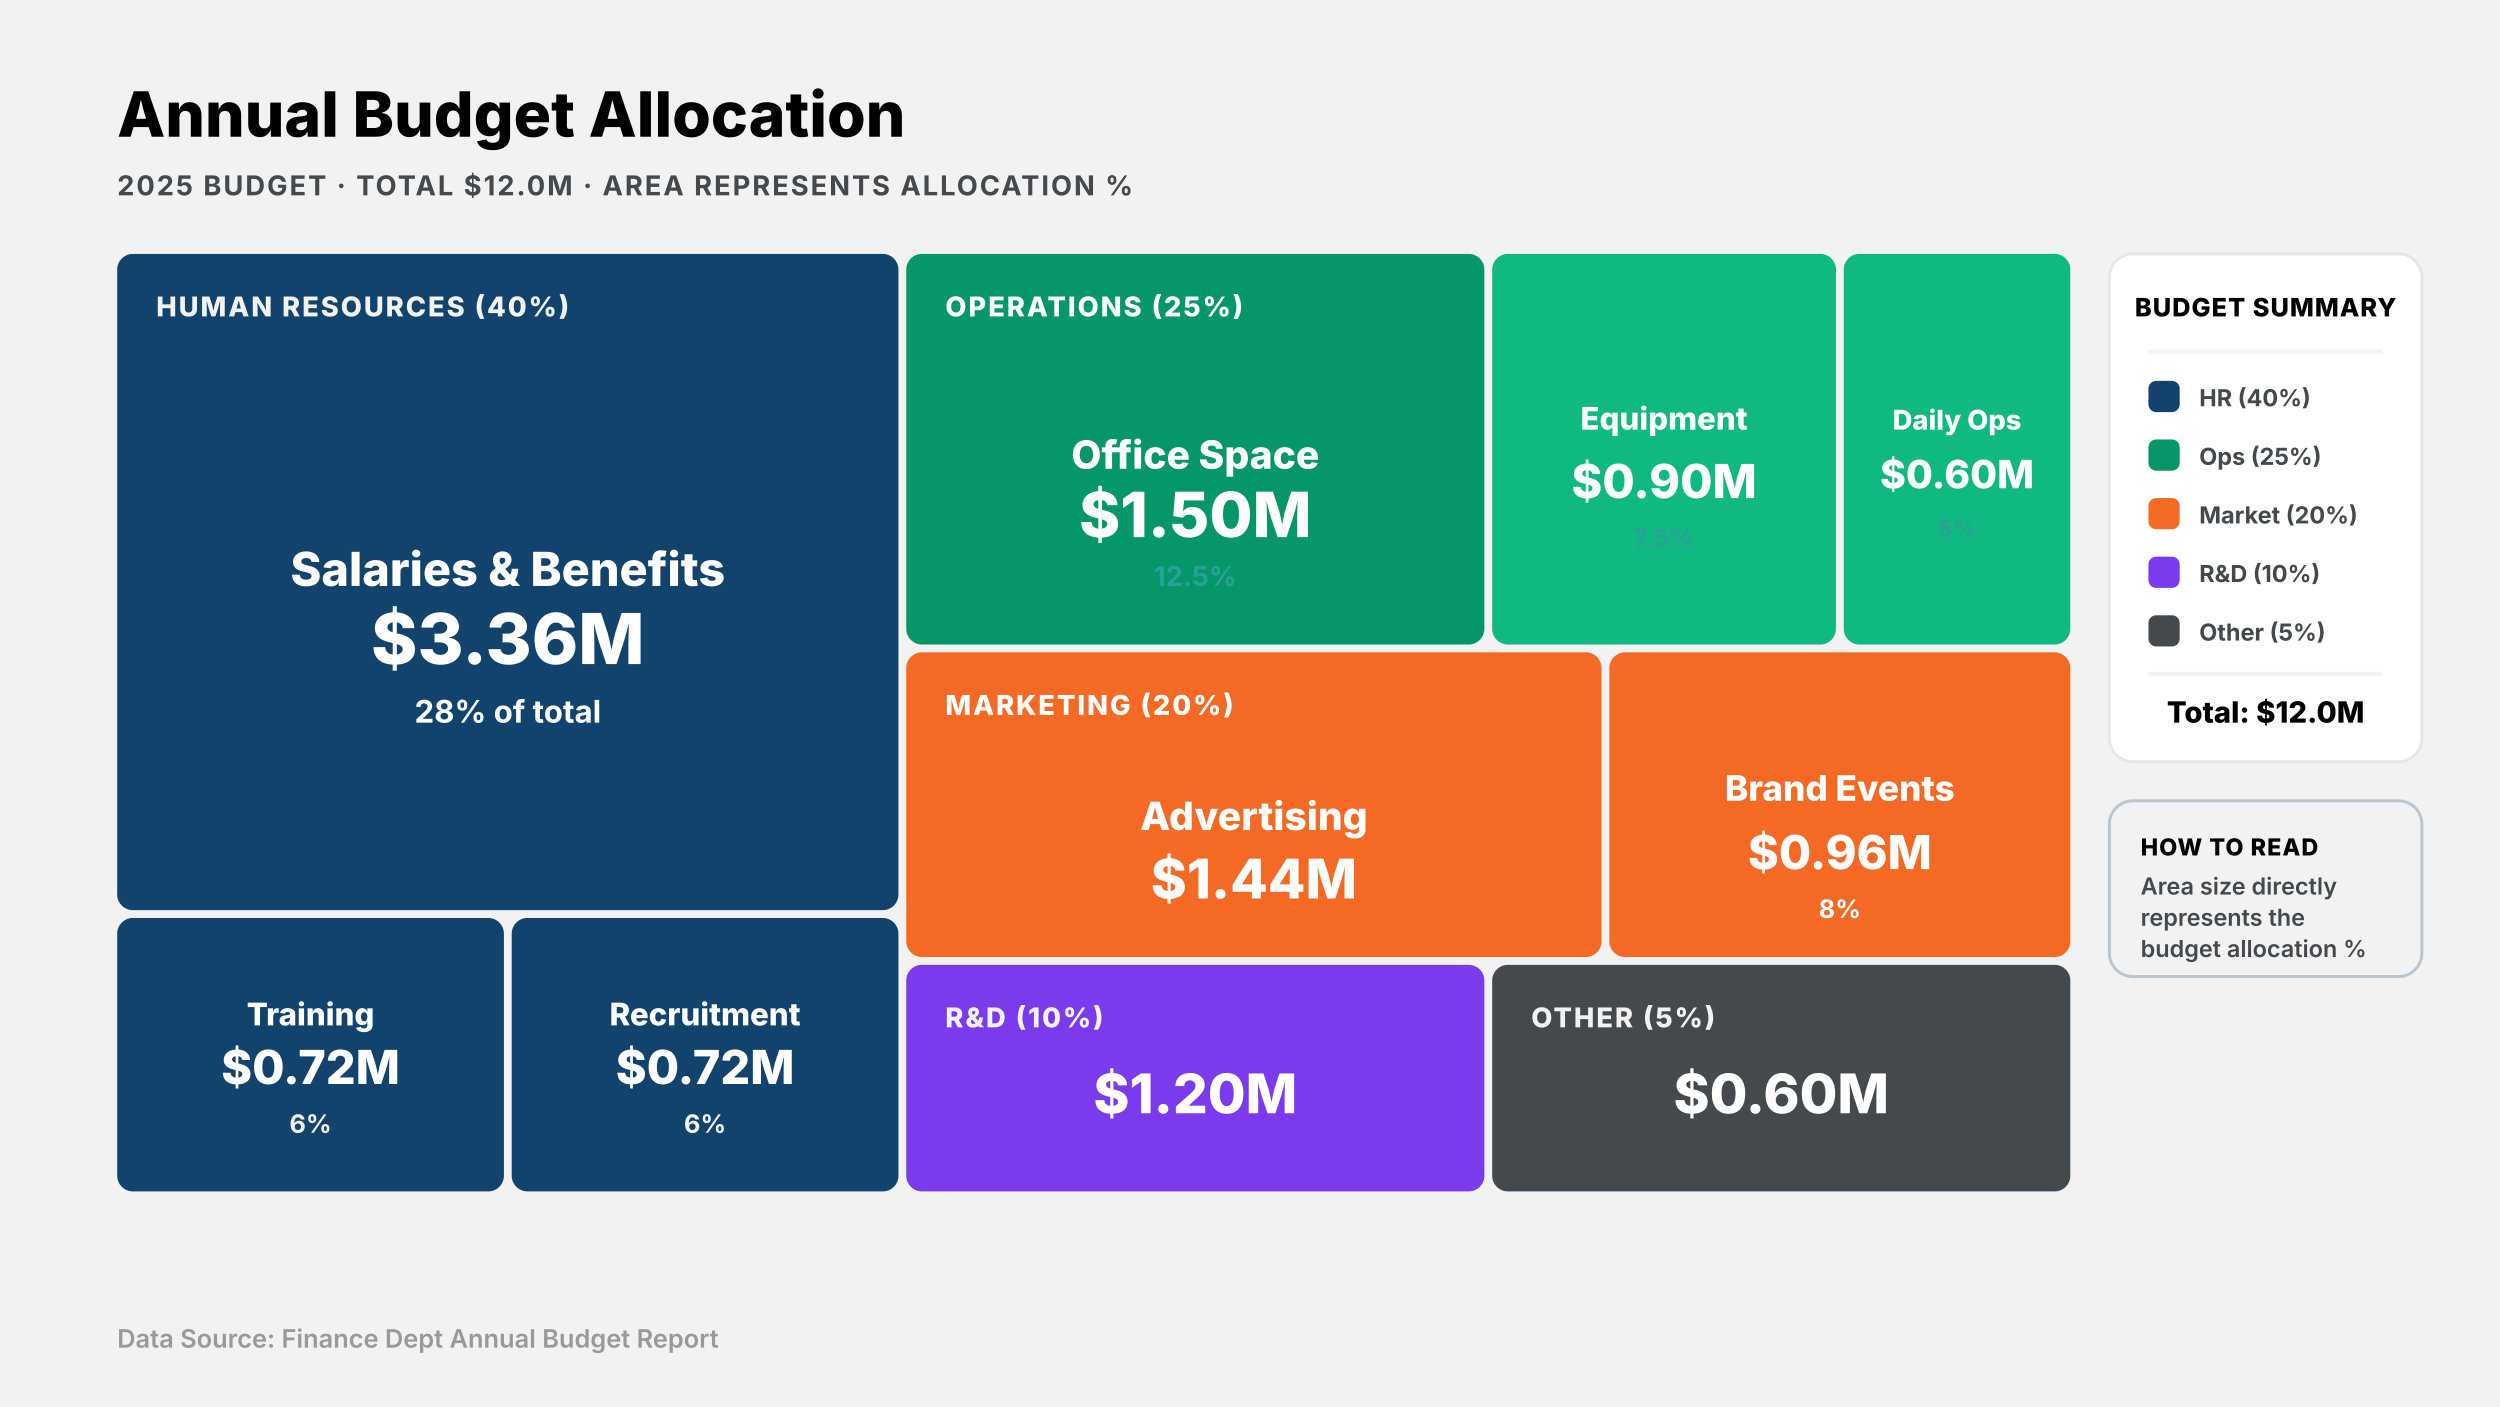
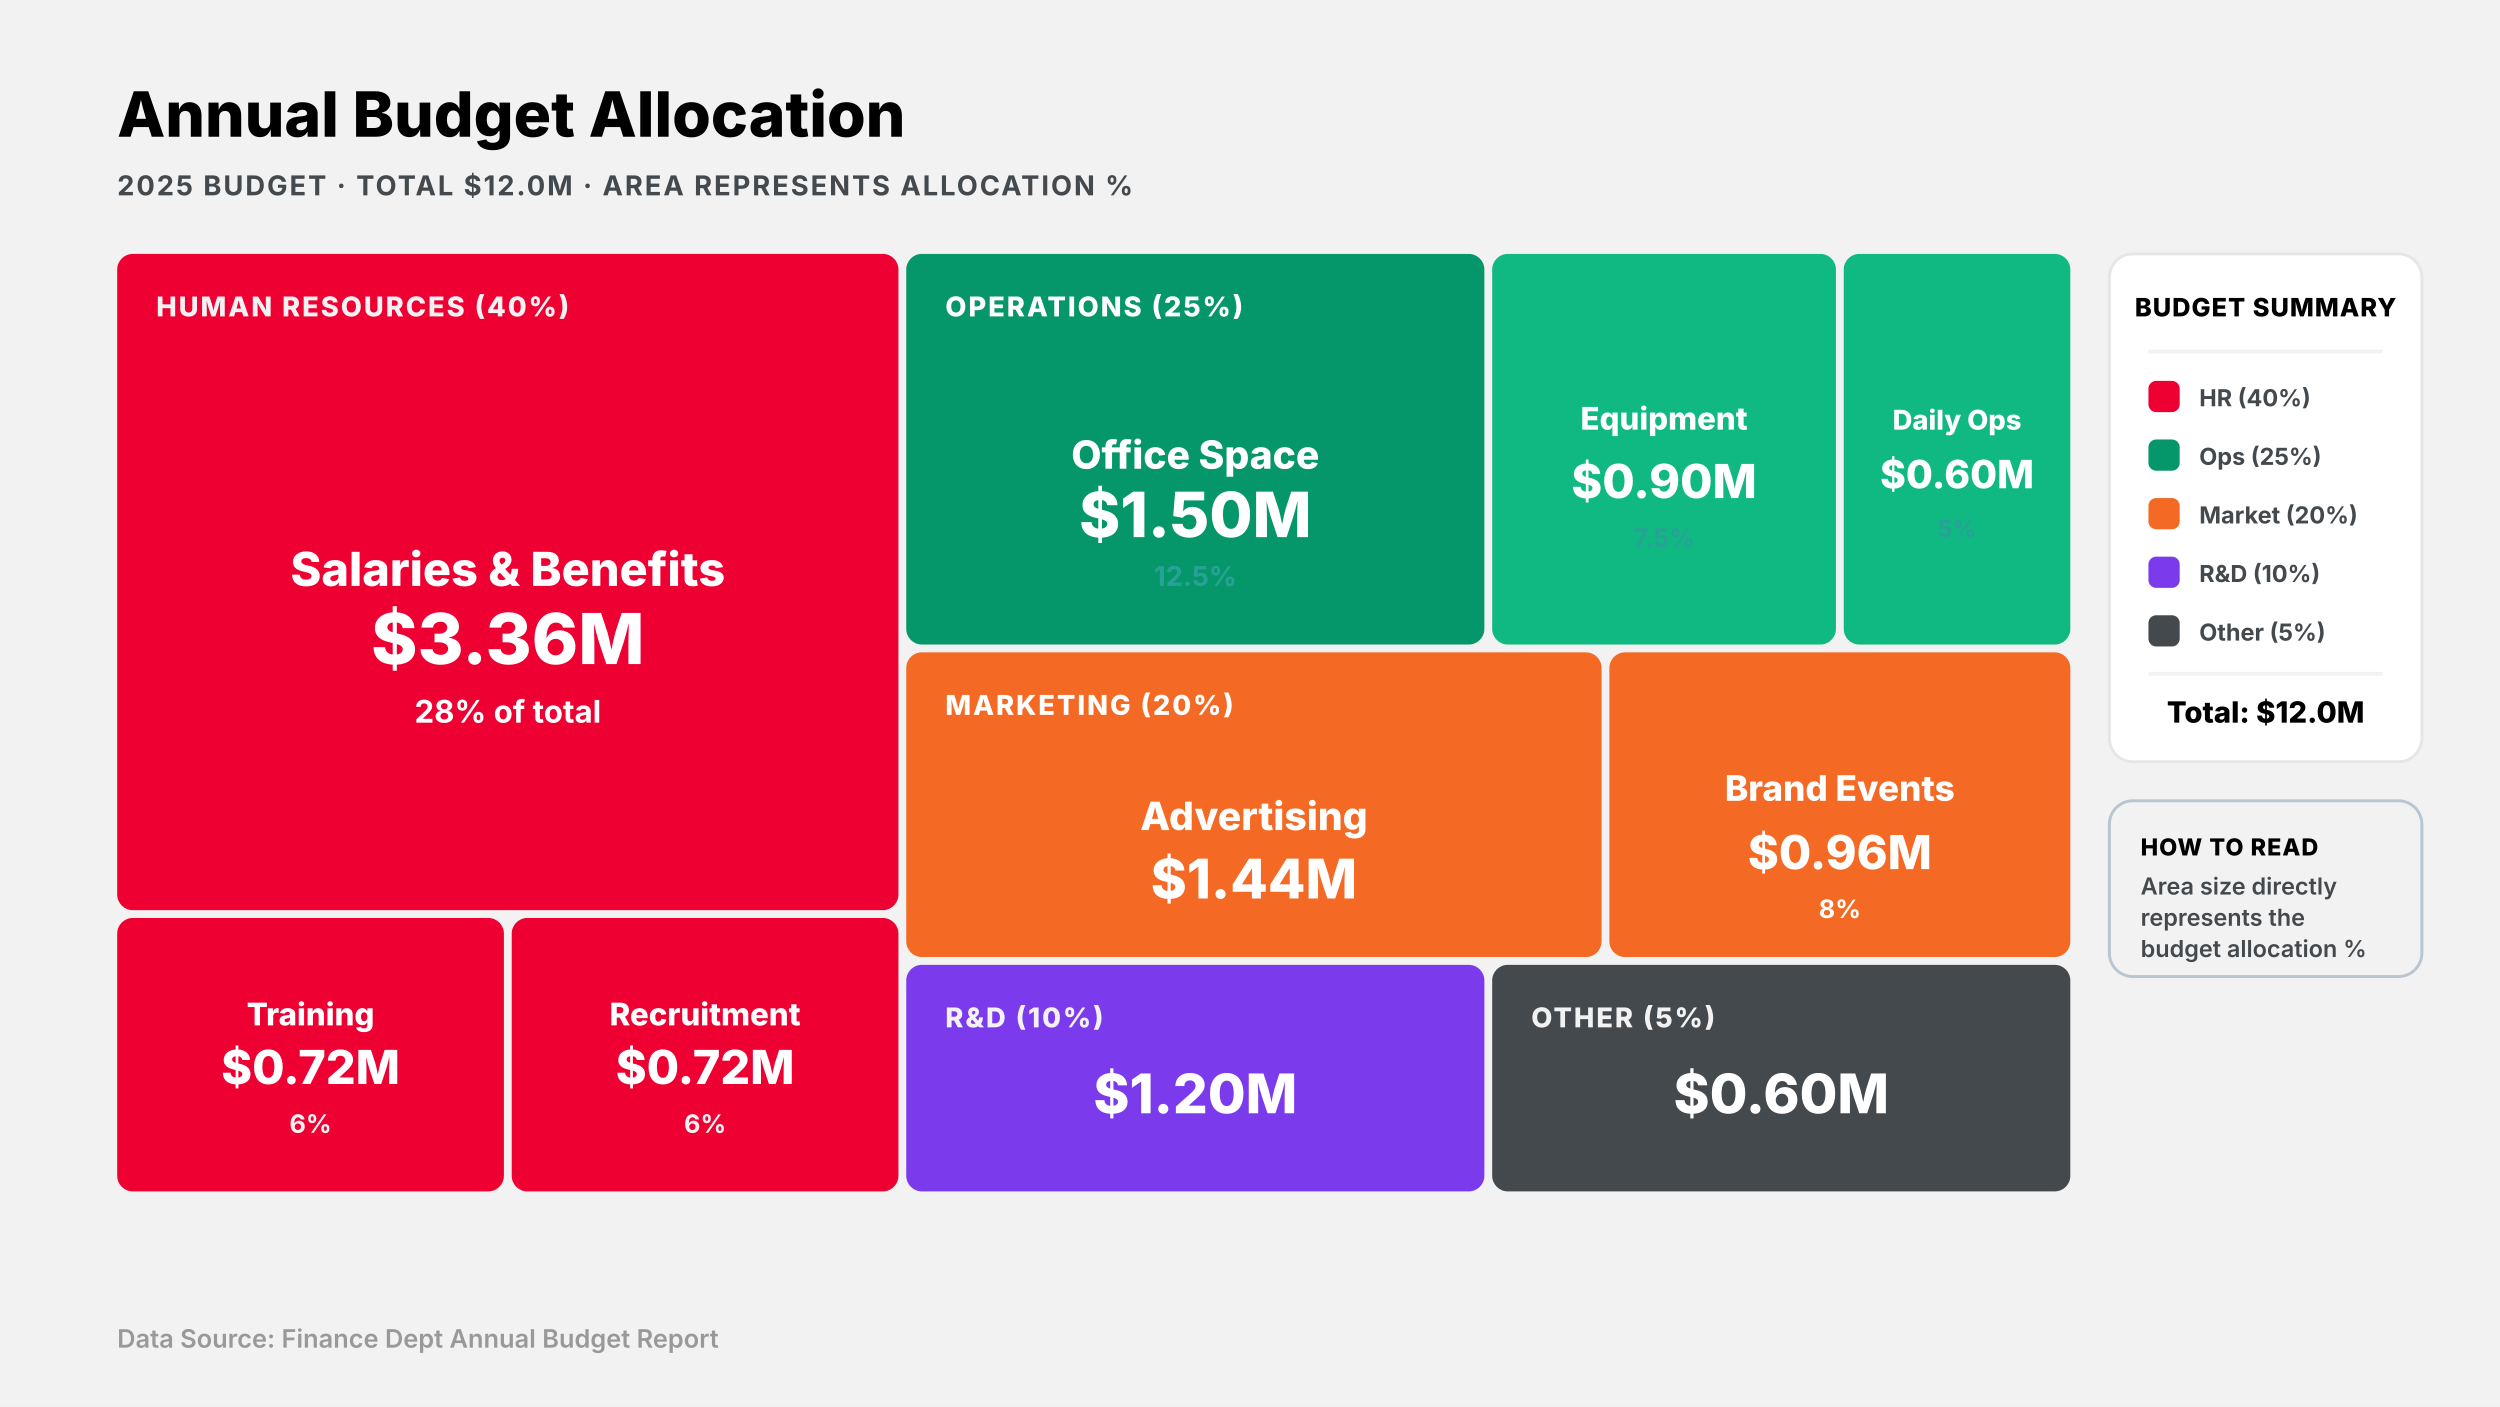
<svg xmlns="http://www.w3.org/2000/svg" viewBox="0 0 1280 720" width="1280" height="720" font-family="-apple-system, BlinkMacSystemFont, 'Segoe UI', sans-serif" font-size="12">
  <rect width="1280" height="720" fill="#F2F2F2" />
  <g id="header">
    <text x="60" y="70" font-size="32" font-weight="800" fill="#000000">Annual Budget Allocation</text>
    <text x="60" y="100" font-size="14" font-weight="700" fill="#44494D" letter-spacing="1">2025 BUDGET · TOTAL $12.0M · AREA REPRESENTS ALLOCATION %</text>
  </g>
  <g id="treemap_chart" data-viettel-blue-scope="chart">
    <g id="treemapArea" transform="translate(60, 130)">
      <g id="hr_cost">
-         <rect x="0" y="0" width="400" height="336" rx="8" fill="#12436D" />
+         <rect x="0" y="0" width="400" height="336" rx="8" fill="#EE0033" />
        <text x="20" y="32" font-size="14" font-weight="800" fill="#F2F2F2" letter-spacing="1">HUMAN RESOURCES (40%)</text>
        <text x="200" y="170" font-size="24" font-weight="800" fill="#FFFFFF" text-anchor="middle">Salaries &amp; Benefits</text>
        <text x="200" y="210" font-size="36" font-weight="800" fill="#FFFFFF" text-anchor="middle">$3.36M</text>
        <text x="200" y="240" font-size="16" font-weight="700" fill="#FFFFFF" text-anchor="middle">28% of total</text>
-         <rect x="0" y="340" width="198" height="140" rx="8" fill="#12436D" />
+         <rect x="0" y="340" width="198" height="140" rx="8" fill="#EE0033" />
        <text x="99" y="395" font-size="16" font-weight="800" fill="#FFFFFF" text-anchor="middle">Training</text>
        <text x="99" y="425" font-size="24" font-weight="800" fill="#FFFFFF" text-anchor="middle">$0.72M</text>
        <text x="99" y="450" font-size="13" font-weight="700" fill="#F2F2F2" text-anchor="middle">6%</text>
-         <rect x="202" y="340" width="198" height="140" rx="8" fill="#12436D" />
+         <rect x="202" y="340" width="198" height="140" rx="8" fill="#EE0033" />
        <text x="301" y="395" font-size="16" font-weight="800" fill="#FFFFFF" text-anchor="middle">Recruitment</text>
        <text x="301" y="425" font-size="24" font-weight="800" fill="#FFFFFF" text-anchor="middle">$0.72M</text>
        <text x="301" y="450" font-size="13" font-weight="700" fill="#F2F2F2" text-anchor="middle">6%</text>
      </g>
      <g id="operation_cost">
        <rect x="404" y="0" width="296" height="200" rx="8" fill="#059669" />
        <text x="424" y="32" font-size="14" font-weight="800" fill="#FFFFFF" letter-spacing="1">OPERATIONS (25%)</text>
        <text x="552" y="110" font-size="20" font-weight="800" fill="#FFFFFF" text-anchor="middle">Office Space</text>
        <text x="552" y="145" font-size="32" font-weight="800" fill="#FFFFFF" text-anchor="middle">$1.50M</text>
        <text x="552" y="170" font-size="14" font-weight="700" fill="#28A197" text-anchor="middle">12.5%</text>
        <rect x="704" y="0" width="176" height="200" rx="8" fill="#10B981" />
        <text x="792" y="90" font-size="16" font-weight="800" fill="#FFFFFF" text-anchor="middle">Equipment</text>
        <text x="792" y="125" font-size="24" font-weight="800" fill="#FFFFFF" text-anchor="middle">$0.90M</text>
        <text x="792" y="150" font-size="13" font-weight="700" fill="#28A197" text-anchor="middle">7.5%</text>
        <rect x="884" y="0" width="116" height="200" rx="8" fill="#10B981" />
        <text x="942" y="90" font-size="14" font-weight="800" fill="#FFFFFF" text-anchor="middle">Daily Ops</text>
        <text x="942" y="120" font-size="20" font-weight="800" fill="#FFFFFF" text-anchor="middle">$0.60M</text>
        <text x="942" y="145" font-weight="700" fill="#28A197" text-anchor="middle">5%</text>
      </g>
      <g id="marketing_cost">
        <rect x="404" y="204" width="356" height="156" rx="8" fill="#F46A25" />
        <text x="424" y="236" font-size="14" font-weight="800" fill="#FFFFFF" letter-spacing="1">MARKETING (20%)</text>
        <text x="582" y="295" font-size="20" font-weight="800" fill="#FFFFFF" text-anchor="middle">Advertising</text>
        <text x="582" y="330" font-size="28" font-weight="800" fill="#FFFFFF" text-anchor="middle">$1.44M</text>
        <rect x="764" y="204" width="236" height="156" rx="8" fill="#F46A25" />
        <text x="882" y="280" font-size="18" font-weight="800" fill="#FFFFFF" text-anchor="middle">Brand Events</text>
        <text x="882" y="315" font-size="24" font-weight="800" fill="#FFFFFF" text-anchor="middle">$0.96M</text>
        <text x="882" y="340" font-size="13" font-weight="700" fill="#FFFFFF" text-anchor="middle">8%</text>
      </g>
      <g id="rd_cost">
        <rect x="404" y="364" width="296" height="116" rx="8" fill="#7C3AED" />
        <text x="424" y="396" font-size="14" font-weight="800" fill="#F2F2F2" letter-spacing="1">R&amp;D (10%)</text>
        <text x="552" y="440" font-size="28" font-weight="800" fill="#FFFFFF" text-anchor="middle">$1.20M</text>
      </g>
      <g id="other_cost">
        <rect x="704" y="364" width="296" height="116" rx="8" fill="#44494D" />
        <text x="724" y="396" font-size="14" font-weight="800" fill="#F2F2F2" letter-spacing="1">OTHER (5%)</text>
        <text x="852" y="440" font-size="28" font-weight="800" fill="#FFFFFF" text-anchor="middle">$0.60M</text>
      </g>
    </g>
  </g>
  <g id="legend" transform="translate(1080, 130)" data-viettel-blue-scope="chart">
    <rect x="0" y="0" width="160" height="260" rx="12" fill="#FFFFFF" stroke="#E6E6E6" stroke-width="1.5" />
    <text x="80" y="32" font-size="13" font-weight="800" fill="#000000" text-anchor="middle" letter-spacing="0.5">BUDGET SUMMARY</text>
    <line x1="20" y1="50" x2="140" y2="50" stroke="#F2F2F2" stroke-width="2" />
-     <rect x="20" y="65" width="16" height="16" rx="4" fill="#12436D" />
+     <rect x="20" y="65" width="16" height="16" rx="4" fill="#EE0033" />
    <text x="46" y="78" font-weight="700" fill="#44494D">HR (40%)</text>
    <rect x="20" y="95" width="16" height="16" rx="4" fill="#059669" />
    <text x="46" y="108" font-weight="700" fill="#44494D">Ops (25%)</text>
    <rect x="20" y="125" width="16" height="16" rx="4" fill="#F46A25" />
    <text x="46" y="138" font-weight="700" fill="#44494D">Market (20%)</text>
    <rect x="20" y="155" width="16" height="16" rx="4" fill="#7C3AED" />
    <text x="46" y="168" font-weight="700" fill="#44494D">R&amp;D (10%)</text>
    <rect x="20" y="185" width="16" height="16" rx="4" fill="#44494D" />
    <text x="46" y="198" font-weight="700" fill="#44494D">Other (5%)</text>
    <line x1="20" y1="215" x2="140" y2="215" stroke="#F2F2F2" stroke-width="2" />
    <text x="80" y="240" font-size="15" font-weight="800" fill="#000000" text-anchor="middle">Total: $12.0M</text>
  </g>
  <g id="note" transform="translate(1080, 410)" data-viettel-blue-scope="chart">
    <rect x="0" y="0" width="160" height="90" rx="12" fill="#F2F2F2" stroke="#12436D" stroke-width="1.5" stroke-opacity="0.25" />
    <text x="16" y="28" font-weight="800" fill="#000000" letter-spacing="0.5">HOW TO READ</text>
    <text x="16" y="48" font-weight="600" fill="#44494D">Area size directly<tspan x="16" dy="16">represents the</tspan>
      <tspan x="16" dy="16">budget allocation %</tspan>
    </text>
  </g>
  <g id="source">
    <text x="60" y="690" font-size="13" font-weight="600" fill="#999999">Data Source: Finance Dept Annual Budget Report</text>
  </g>
</svg>
